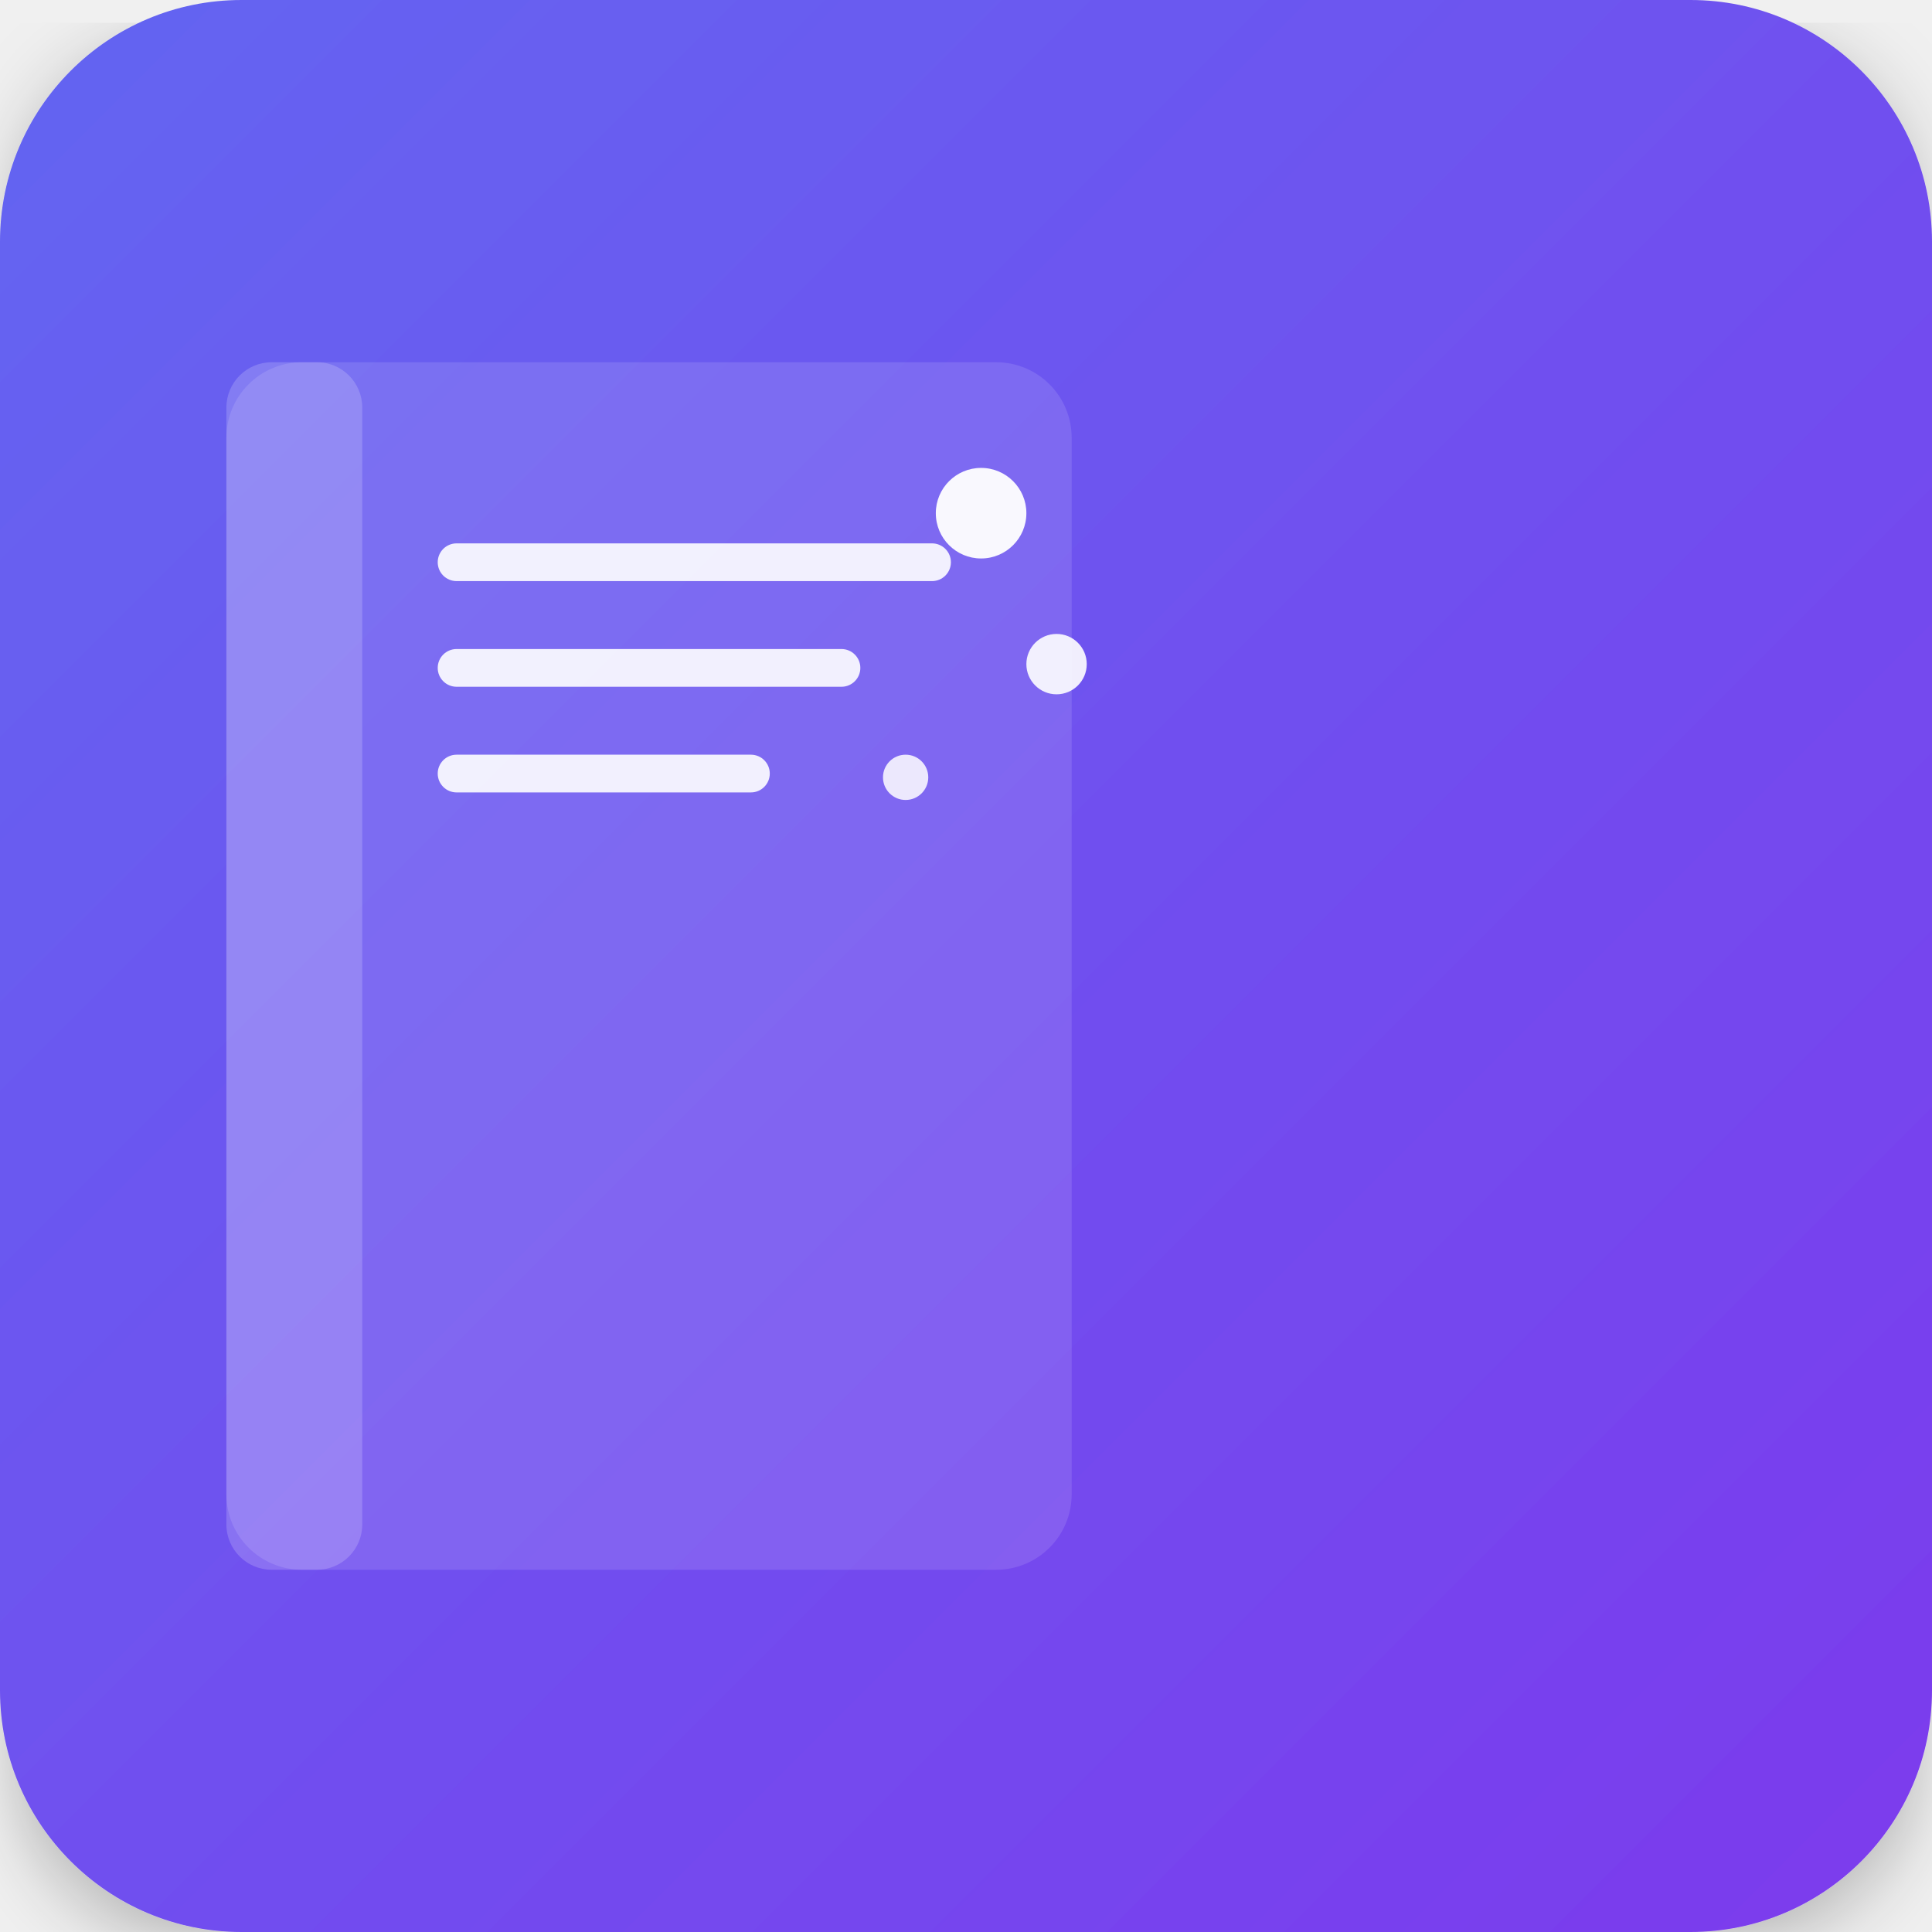
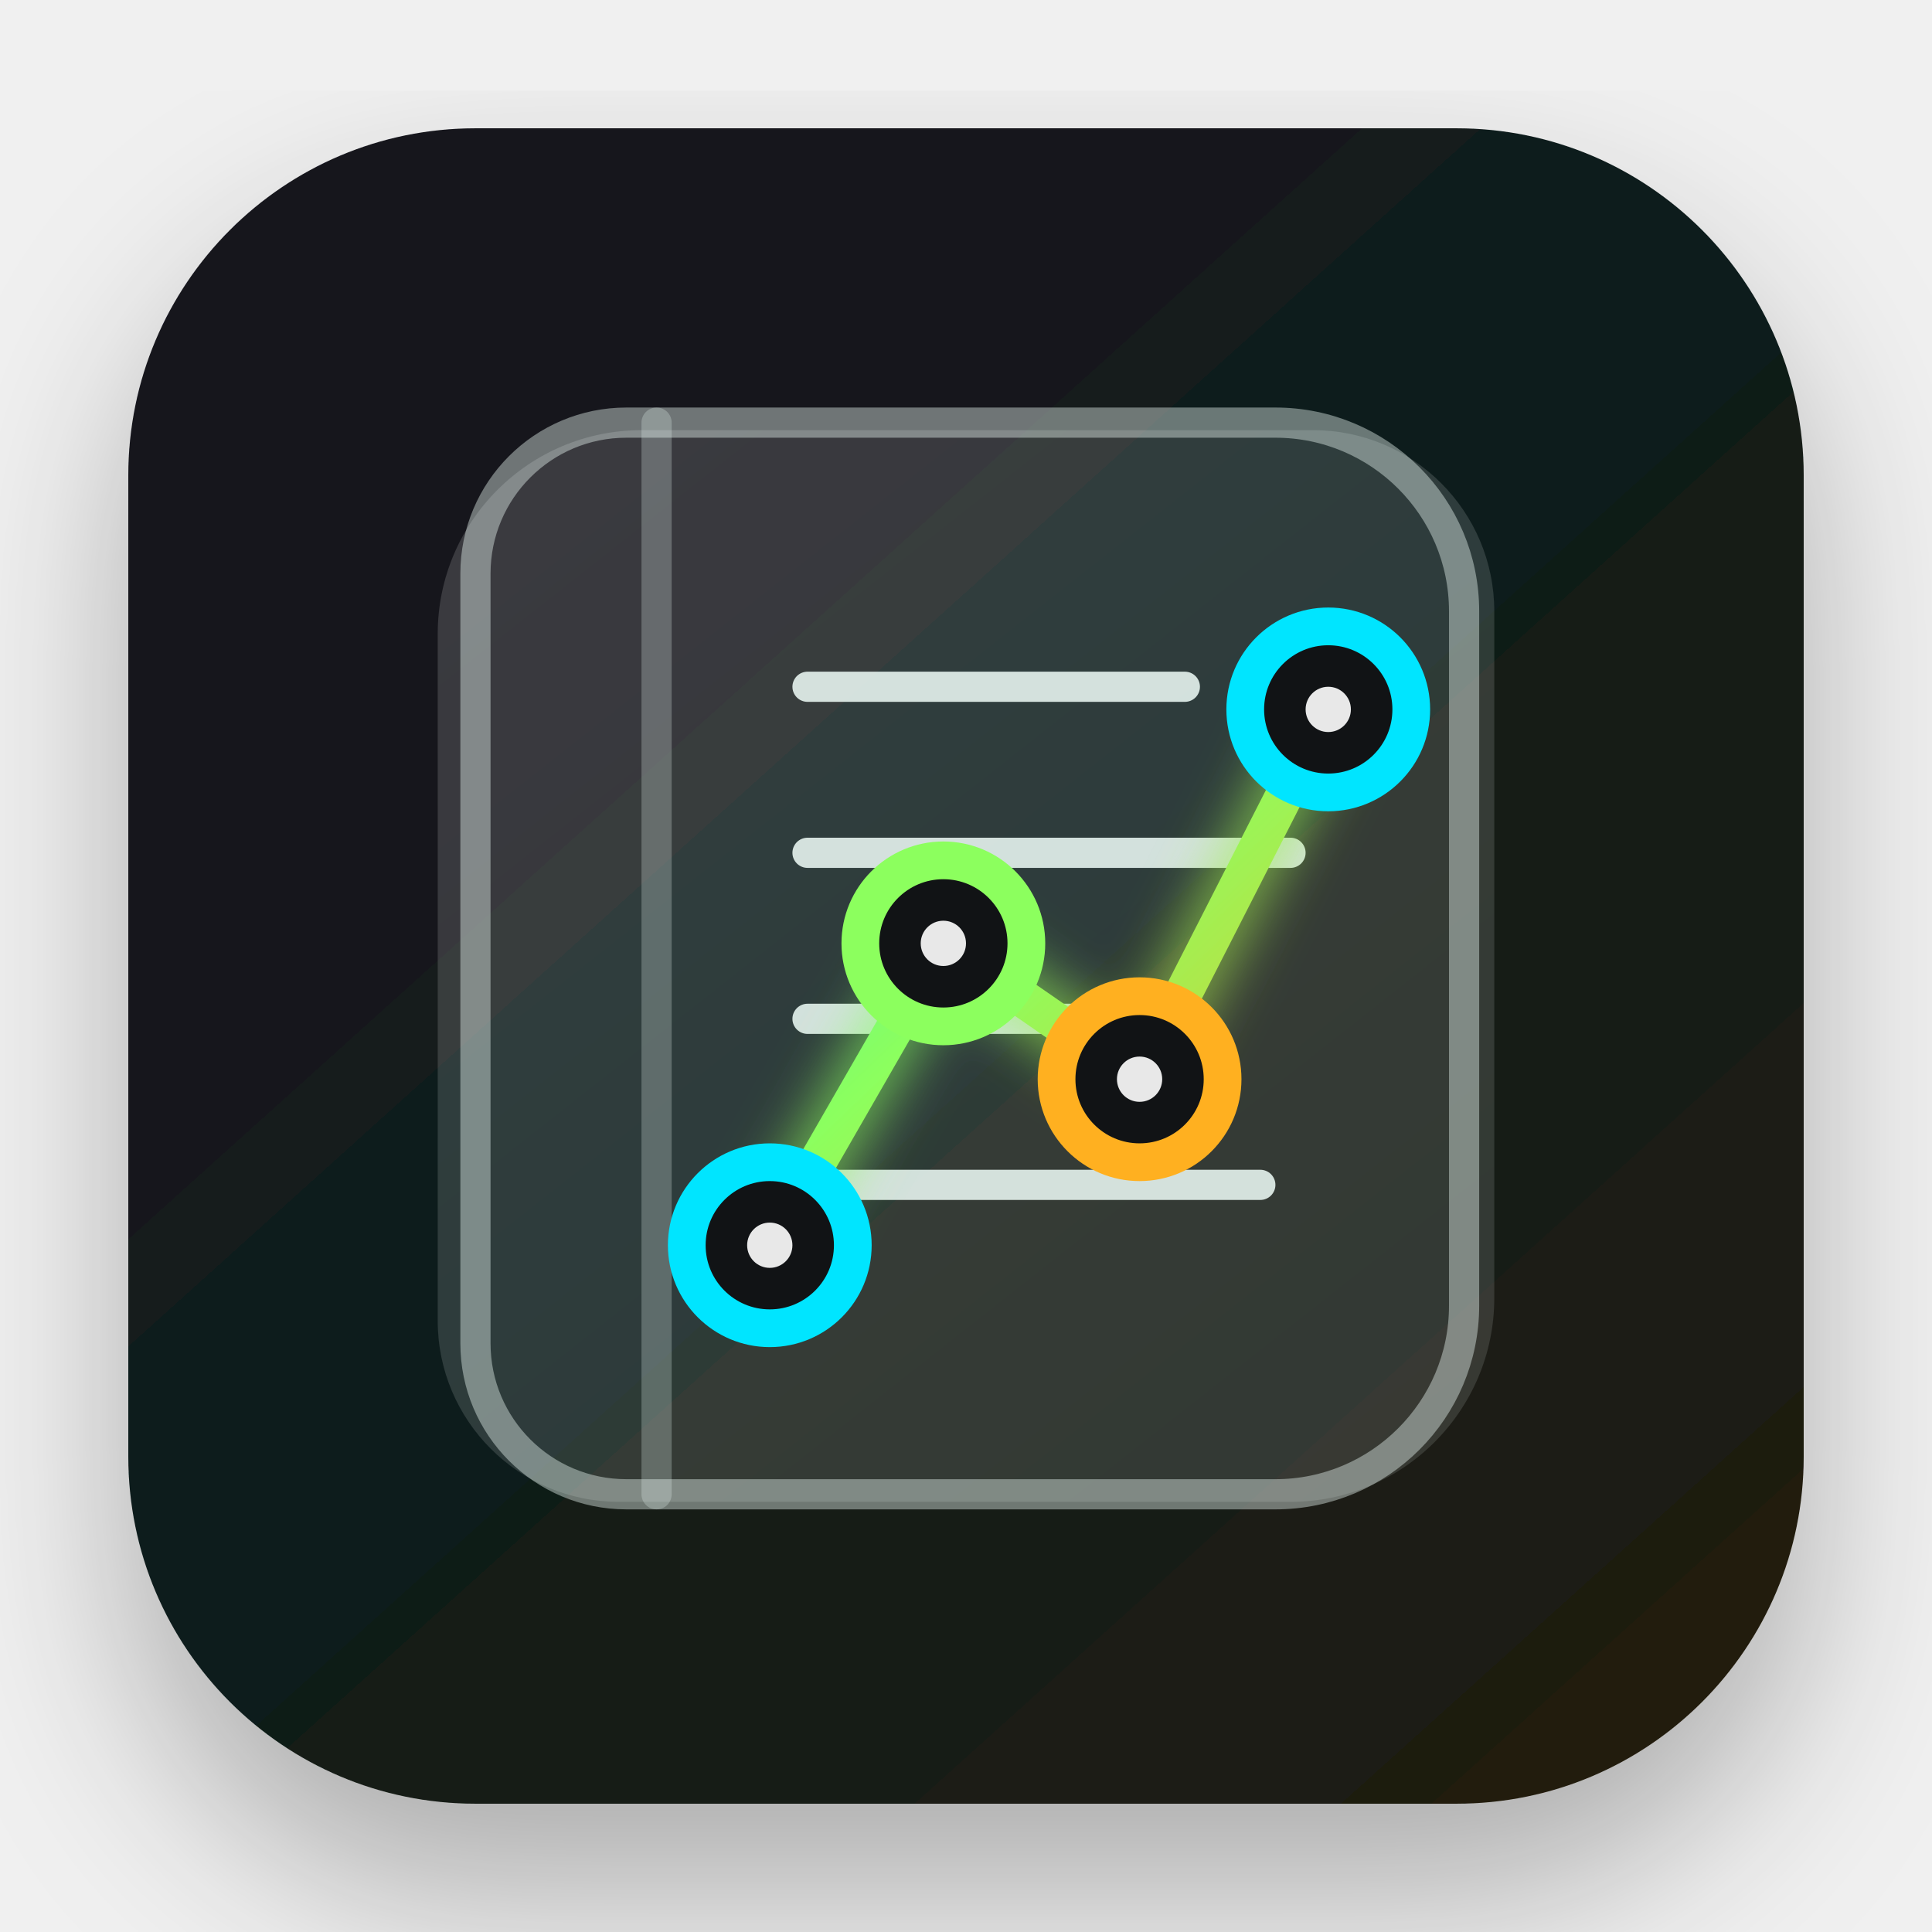
- <svg xmlns="http://www.w3.org/2000/svg" width="512" height="512" viewBox="0 0 512 512" preserveAspectRatio="xMidYMid meet">
+ <svg xmlns="http://www.w3.org/2000/svg" width="512" height="512" viewBox="0 0 512 512" role="img" aria-labelledby="title desc">
  <defs>
-     <linearGradient id="grad" x1="0" x2="1" y1="0" y2="1">
-       <stop offset="0%" stop-color="#6366f1" />
-       <stop offset="100%" stop-color="#7c3aed" />
+     <linearGradient id="tile" x1="76" y1="54" x2="438" y2="456" gradientUnits="userSpaceOnUse">
+       <stop offset="0" stop-color="#15171C" />
+       <stop offset="0.52" stop-color="#101B1A" />
+       <stop offset="1" stop-color="#211A10" />
    </linearGradient>
-     <filter id="shadow" x="-20%" y="-20%" width="140%" height="140%">
-       <feDropShadow dx="0" dy="6" stdDeviation="10" flood-color="#000" flood-opacity="0.25" />
+     <linearGradient id="page" x1="144" y1="114" x2="366" y2="396" gradientUnits="userSpaceOnUse">
+       <stop offset="0" stop-color="#FFFFFF" stop-opacity="0.98" />
+       <stop offset="1" stop-color="#DDE7E4" stop-opacity="0.9" />
+     </linearGradient>
+     <linearGradient id="accent" x1="142" y1="134" x2="362" y2="364" gradientUnits="userSpaceOnUse">
+       <stop offset="0" stop-color="#00E5FF" />
+       <stop offset="0.54" stop-color="#8CFF5E" />
+       <stop offset="1" stop-color="#FFB020" />
+     </linearGradient>
+     <filter id="softShadow" x="-25%" y="-25%" width="150%" height="150%">
+       <feDropShadow dx="0" dy="24" stdDeviation="24" flood-color="#000000" flood-opacity="0.28" />
+     </filter>
+     <filter id="glow" x="-60%" y="-60%" width="220%" height="220%">
+       <feGaussianBlur stdDeviation="8" result="blur" />
+       <feMerge>
+         <feMergeNode in="blur" />
+         <feMergeNode in="SourceGraphic" />
+       </feMerge>
    </filter>
  </defs>
-   <rect x="0" y="0" width="512" height="512" rx="64" ry="64" fill="url(#grad)" filter="url(#shadow)" />
-   <g transform="translate(60,96)">
-     <rect x="0" y="0" width="224" height="320" rx="20" ry="20" fill="#ffffff" fill-opacity="0.12" />
-     <rect x="0" y="0" width="36" height="320" rx="12" ry="12" fill="#ffffff" fill-opacity="0.18" />
-     <g fill="#ffffff" fill-opacity="0.9" transform="translate(56,48)">
-       <rect x="0" y="0" width="136" height="10" rx="5" />
-       <rect x="0" y="28" width="112" height="10" rx="5" />
-       <rect x="0" y="56" width="88" height="10" rx="5" />
-     </g>
-     <circle cx="200" cy="40" r="12" fill="#fff" fill-opacity="0.95" />
-     <circle cx="220" cy="80" r="8" fill="#fff" fill-opacity="0.9" />
-     <circle cx="180" cy="110" r="6" fill="#fff" fill-opacity="0.85" />
+   <rect x="34" y="34" width="444" height="444" rx="92" fill="url(#tile)" filter="url(#softShadow)" />
+   <path d="M116 168C116 138.2 140.2 114 170 114H348C374.5 114 396 135.5 396 162V344C396 373.8 371.8 398 342 398H164C137.5 398 116 376.5 116 350V168Z" fill="url(#page)" opacity="0.16" />
+   <path d="M166 112H338C365.6 112 388 134.4 388 162V346C388 373.6 365.6 396 338 396H166C143.9 396 126 378.1 126 356V152C126 129.9 143.9 112 166 112Z" fill="none" stroke="#E9F7F2" stroke-opacity="0.42" stroke-width="8" />
+   <path d="M174 112V396" stroke="#E9F7F2" stroke-opacity="0.26" stroke-width="8" stroke-linecap="round" />
+   <g opacity="0.88" stroke="#E9F7F2" stroke-width="8" stroke-linecap="round">
+     <path d="M214 182H314" />
+     <path d="M214 226H342" />
+     <path d="M214 270H298" />
+     <path d="M214 314H334" />
+   </g>
+   <g fill="none" stroke="url(#accent)" stroke-width="10" stroke-linecap="round" stroke-linejoin="round" filter="url(#glow)">
+     <path d="M204 330L250 250L302 286L352 188" />
+   </g>
+   <g>
+     <circle cx="204" cy="330" r="22" fill="#111315" stroke="#00E5FF" stroke-width="10" />
+     <circle cx="250" cy="250" r="22" fill="#111315" stroke="#8CFF5E" stroke-width="10" />
+     <circle cx="302" cy="286" r="22" fill="#111315" stroke="#FFB020" stroke-width="10" />
+     <circle cx="352" cy="188" r="22" fill="#111315" stroke="#00E5FF" stroke-width="10" />
+   </g>
+   <g fill="#FFFFFF" fill-opacity="0.9">
+     <circle cx="204" cy="330" r="6" />
+     <circle cx="250" cy="250" r="6" />
+     <circle cx="302" cy="286" r="6" />
+     <circle cx="352" cy="188" r="6" />
  </g>
</svg>
